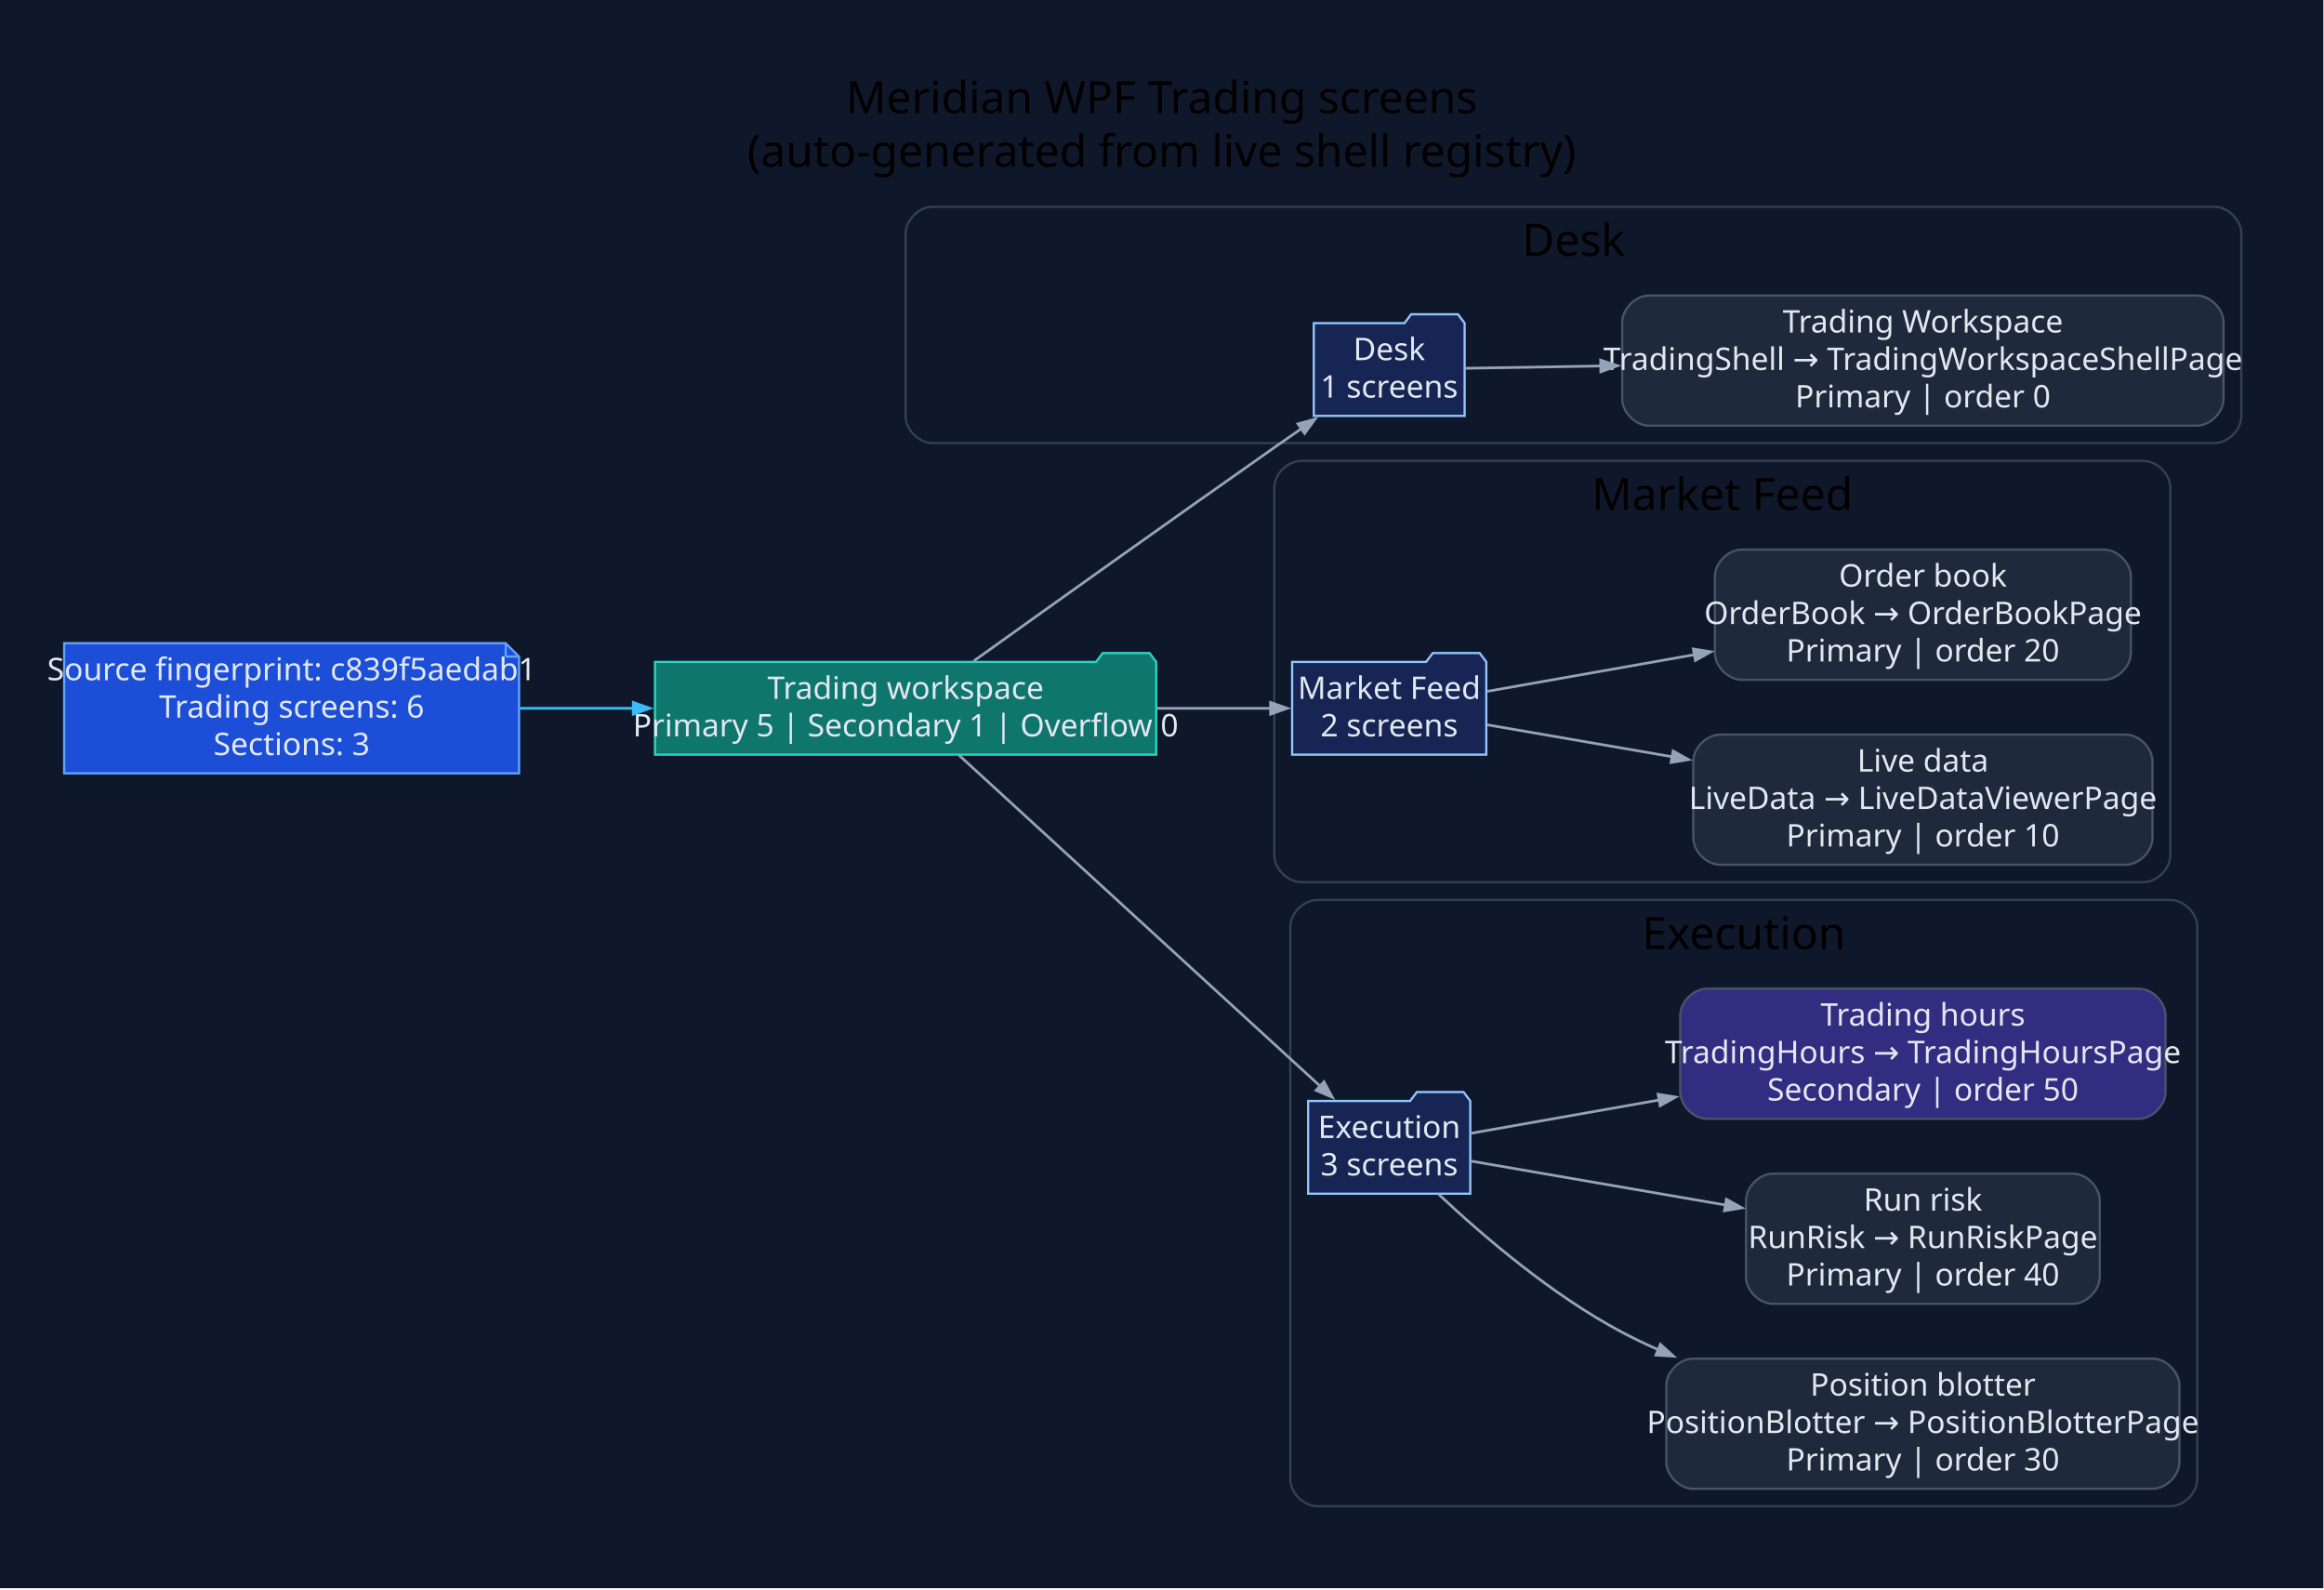
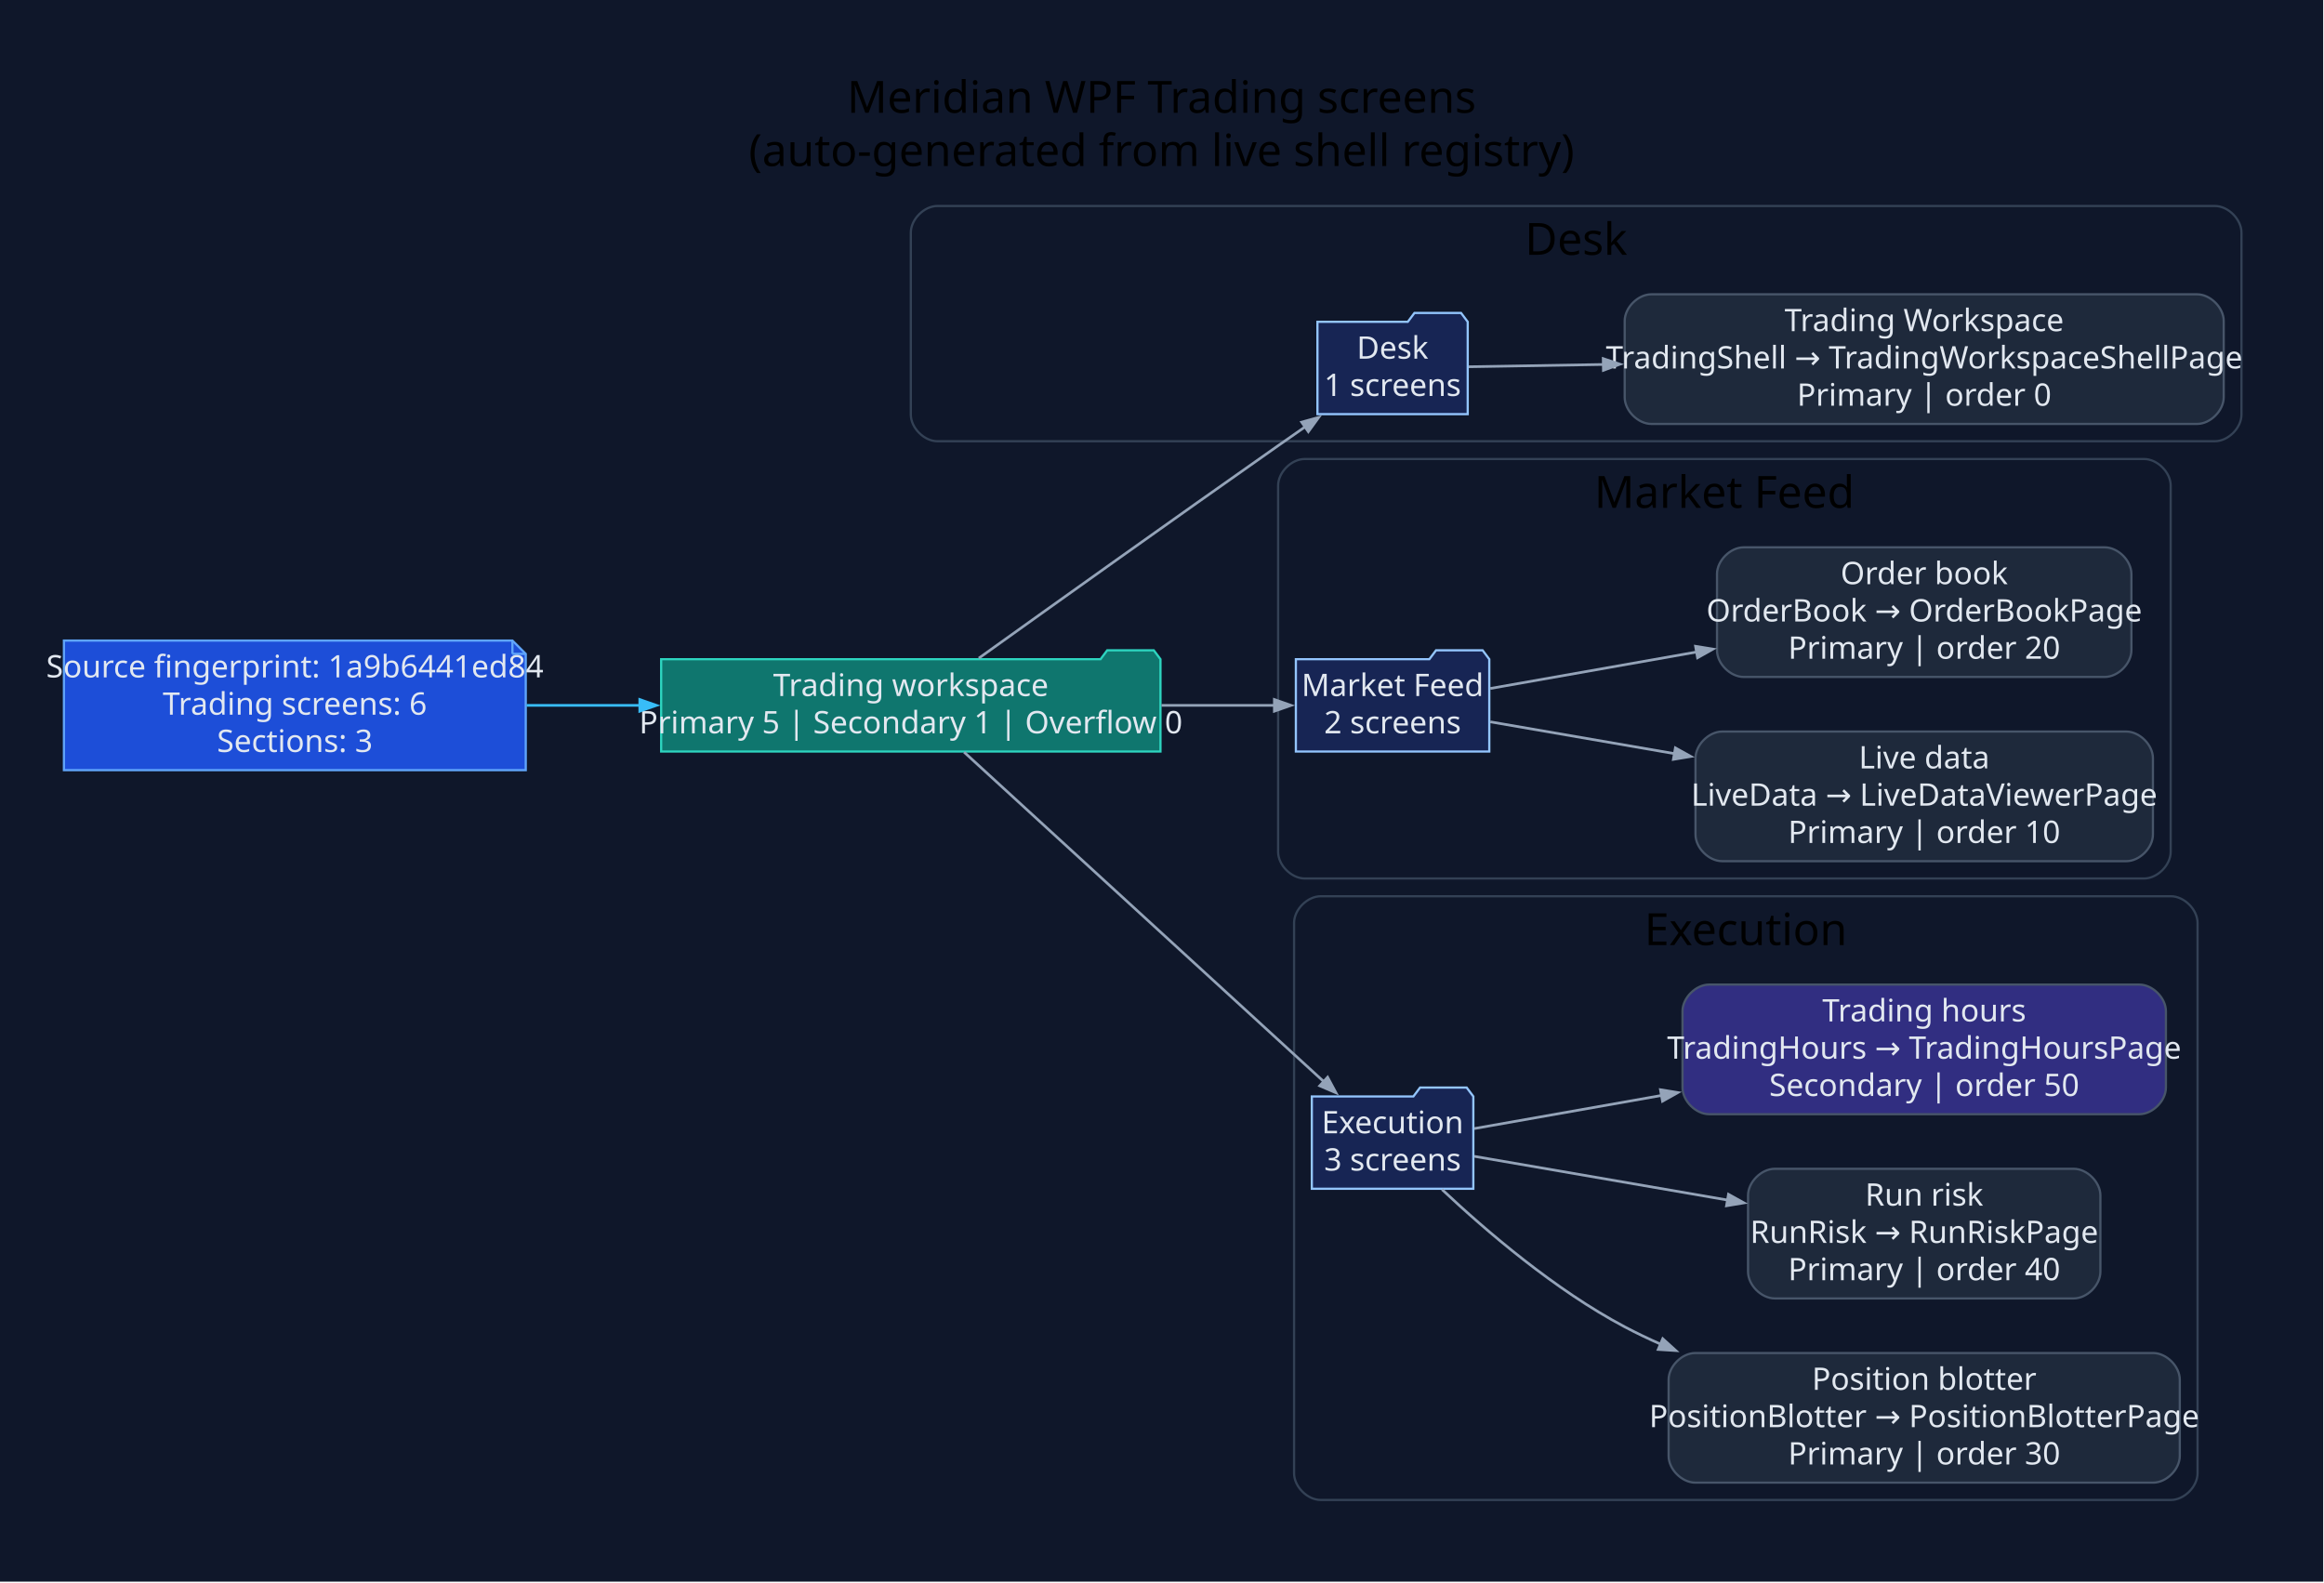
- <svg xmlns="http://www.w3.org/2000/svg" width="1043pt" height="713pt" viewBox="0.00 0.00 1043.00 713.00">
+ <svg xmlns="http://www.w3.org/2000/svg" width="1047pt" height="713pt" viewBox="0.00 0.00 1047.00 713.00">
  <g id="graph0" class="graph" transform="scale(1 1) rotate(0) translate(28.8 683.8)">
-     <polygon fill="#0f172a" stroke="none" points="-28.8,28.8 -28.8,-683.8 1013.91,-683.8 1013.91,28.8 -28.8,28.8" />
-     <text xml:space="preserve" text-anchor="middle" x="492.56" y="-633" font-family="Segoe UI" font-size="20.00">Meridian WPF Trading screens</text>
-     <text xml:space="preserve" text-anchor="middle" x="492.56" y="-609" font-family="Segoe UI" font-size="20.00">(auto-generated from live shell registry)</text>
+     <polygon fill="#0f172a" stroke="none" points="-28.8,28.8 -28.8,-683.8 1017.82,-683.8 1017.82,28.8 -28.8,28.8" />
+     <text xml:space="preserve" text-anchor="middle" x="494.51" y="-633" font-family="Segoe UI" font-size="20.00">Meridian WPF Trading screens</text>
+     <text xml:space="preserve" text-anchor="middle" x="494.51" y="-609" font-family="Segoe UI" font-size="20.00">(auto-generated from live shell registry)</text>
    <g id="clust1" class="cluster">
-       <path fill="#0f172a" stroke="#334155" d="M389.63,-485C389.63,-485 965.11,-485 965.11,-485 971.11,-485 977.11,-491 977.11,-497 977.11,-497 977.11,-579 977.11,-579 977.11,-585 971.11,-591 965.11,-591 965.11,-591 389.63,-591 389.63,-591 383.63,-591 377.63,-585 377.63,-579 377.63,-579 377.63,-497 377.63,-497 377.63,-491 383.63,-485 389.63,-485" />
-       <text xml:space="preserve" text-anchor="middle" x="677.37" y="-569" font-family="Segoe UI" font-size="20.00">Desk</text>
+       <path fill="#0f172a" stroke="#334155" d="M393.54,-485C393.54,-485 969.02,-485 969.02,-485 975.02,-485 981.02,-491 981.02,-497 981.02,-497 981.02,-579 981.02,-579 981.02,-585 975.02,-591 969.02,-591 969.02,-591 393.54,-591 393.54,-591 387.54,-591 381.54,-585 381.54,-579 381.54,-579 381.54,-497 381.54,-497 381.54,-491 387.54,-485 393.54,-485" />
+       <text xml:space="preserve" text-anchor="middle" x="681.28" y="-569" font-family="Segoe UI" font-size="20.00">Desk</text>
    </g>
    <g id="clust2" class="cluster">
-       <path fill="#0f172a" stroke="#334155" d="M555.1,-288C555.1,-288 933.22,-288 933.22,-288 939.22,-288 945.22,-294 945.22,-300 945.22,-300 945.22,-465 945.22,-465 945.22,-471 939.22,-477 933.22,-477 933.22,-477 555.1,-477 555.1,-477 549.1,-477 543.1,-471 543.1,-465 543.1,-465 543.1,-300 543.1,-300 543.1,-294 549.1,-288 555.1,-288" />
-       <text xml:space="preserve" text-anchor="middle" x="744.16" y="-455" font-family="Segoe UI" font-size="20.00">Market Feed</text>
+       <path fill="#0f172a" stroke="#334155" d="M559.01,-288C559.01,-288 937.13,-288 937.13,-288 943.13,-288 949.13,-294 949.13,-300 949.13,-300 949.13,-465 949.13,-465 949.13,-471 943.13,-477 937.13,-477 937.13,-477 559.01,-477 559.01,-477 553.01,-477 547.01,-471 547.01,-465 547.01,-465 547.01,-300 547.01,-300 547.01,-294 553.01,-288 559.01,-288" />
+       <text xml:space="preserve" text-anchor="middle" x="748.07" y="-455" font-family="Segoe UI" font-size="20.00">Market Feed</text>
    </g>
    <g id="clust3" class="cluster">
-       <path fill="#0f172a" stroke="#334155" d="M562.29,-8C562.29,-8 945.32,-8 945.32,-8 951.32,-8 957.32,-14 957.32,-20 957.32,-20 957.32,-268 957.32,-268 957.32,-274 951.32,-280 945.32,-280 945.32,-280 562.29,-280 562.29,-280 556.29,-280 550.29,-274 550.29,-268 550.29,-268 550.29,-20 550.29,-20 550.29,-14 556.29,-8 562.29,-8" />
-       <text xml:space="preserve" text-anchor="middle" x="753.81" y="-258" font-family="Segoe UI" font-size="20.00">Execution</text>
+       <path fill="#0f172a" stroke="#334155" d="M566.2,-8C566.2,-8 949.23,-8 949.23,-8 955.23,-8 961.23,-14 961.23,-20 961.23,-20 961.23,-268 961.23,-268 961.23,-274 955.23,-280 949.23,-280 949.23,-280 566.2,-280 566.2,-280 560.2,-280 554.2,-274 554.2,-268 554.2,-268 554.2,-20 554.2,-20 554.2,-14 560.2,-8 566.2,-8" />
+       <text xml:space="preserve" text-anchor="middle" x="757.72" y="-258" font-family="Segoe UI" font-size="20.00">Execution</text>
    </g>
    <g id="node1" class="node">
-       <polygon fill="#1d4ed8" stroke="#60a5fa" points="198.15,-395.2 0,-395.2 0,-336.8 204.15,-336.8 204.15,-389.2 198.15,-395.2" />
-       <polyline fill="none" stroke="#60a5fa" points="198.15,-395.2 198.15,-389.2" />
-       <polyline fill="none" stroke="#60a5fa" points="204.15,-389.2 198.15,-389.2" />
-       <text xml:space="preserve" text-anchor="middle" x="102.08" y="-378.6" font-family="Segoe UI" font-size="14.00" fill="#e2e8f0">Source fingerprint: c839f5aedab1</text>
-       <text xml:space="preserve" text-anchor="middle" x="102.08" y="-361.8" font-family="Segoe UI" font-size="14.00" fill="#e2e8f0">Trading screens: 6</text>
-       <text xml:space="preserve" text-anchor="middle" x="102.08" y="-345" font-family="Segoe UI" font-size="14.00" fill="#e2e8f0">Sections: 3</text>
+       <polygon fill="#1d4ed8" stroke="#60a5fa" points="202.06,-395.2 0,-395.2 0,-336.8 208.06,-336.8 208.06,-389.2 202.06,-395.2" />
+       <polyline fill="none" stroke="#60a5fa" points="202.06,-395.2 202.06,-389.2" />
+       <polyline fill="none" stroke="#60a5fa" points="208.06,-389.2 202.06,-389.2" />
+       <text xml:space="preserve" text-anchor="middle" x="104.03" y="-378.6" font-family="Segoe UI" font-size="14.00" fill="#e2e8f0">Source fingerprint: 1a9b6441ed84</text>
+       <text xml:space="preserve" text-anchor="middle" x="104.03" y="-361.8" font-family="Segoe UI" font-size="14.00" fill="#e2e8f0">Trading screens: 6</text>
+       <text xml:space="preserve" text-anchor="middle" x="104.03" y="-345" font-family="Segoe UI" font-size="14.00" fill="#e2e8f0">Sections: 3</text>
    </g>
    <g id="node2" class="node">
-       <polygon fill="#0f766e" stroke="#2dd4bf" points="490.1,-386.8 487.1,-390.8 466.1,-390.8 463.1,-386.8 265.15,-386.8 265.15,-345.2 490.1,-345.2 490.1,-386.8" />
-       <text xml:space="preserve" text-anchor="middle" x="377.63" y="-370.2" font-family="Segoe UI" font-size="14.00" fill="#e2e8f0">Trading workspace</text>
-       <text xml:space="preserve" text-anchor="middle" x="377.63" y="-353.4" font-family="Segoe UI" font-size="14.00" fill="#e2e8f0">Primary 5 | Secondary 1 | Overflow 0</text>
+       <polygon fill="#0f766e" stroke="#2dd4bf" points="494.01,-386.8 491.01,-390.8 470.01,-390.8 467.01,-386.8 269.06,-386.8 269.06,-345.2 494.01,-345.2 494.01,-386.8" />
+       <text xml:space="preserve" text-anchor="middle" x="381.54" y="-370.2" font-family="Segoe UI" font-size="14.00" fill="#e2e8f0">Trading workspace</text>
+       <text xml:space="preserve" text-anchor="middle" x="381.54" y="-353.4" font-family="Segoe UI" font-size="14.00" fill="#e2e8f0">Primary 5 | Secondary 1 | Overflow 0</text>
    </g>
    <g id="edge1" class="edge">
-       <path fill="none" stroke="#38bdf8" stroke-width="1.2" d="M204.55,-366C221.25,-366 238.71,-366 255.83,-366" />
-       <polygon fill="#38bdf8" stroke="#38bdf8" stroke-width="1.2" points="255.42,-368.63 262.92,-366 255.42,-363.38 255.42,-368.63" />
+       <path fill="none" stroke="#38bdf8" stroke-width="1.2" d="M208.4,-366C225.18,-366 242.68,-366 259.82,-366" />
+       <polygon fill="#38bdf8" stroke="#38bdf8" stroke-width="1.2" points="259.43,-368.63 266.93,-366 259.43,-363.38 259.43,-368.63" />
    </g>
    <g id="node3" class="node">
-       <polygon fill="#172554" stroke="#93c5fd" points="628.52,-538.8 625.52,-542.8 604.52,-542.8 601.52,-538.8 560.82,-538.8 560.82,-497.2 628.52,-497.2 628.52,-538.8" />
-       <text xml:space="preserve" text-anchor="middle" x="594.67" y="-522.2" font-family="Segoe UI" font-size="14.00" fill="#e2e8f0">Desk</text>
-       <text xml:space="preserve" text-anchor="middle" x="594.67" y="-505.4" font-family="Segoe UI" font-size="14.00" fill="#e2e8f0">1 screens</text>
+       <polygon fill="#172554" stroke="#93c5fd" points="632.43,-538.8 629.43,-542.8 608.43,-542.8 605.43,-538.8 564.73,-538.8 564.73,-497.2 632.43,-497.2 632.43,-538.8" />
+       <text xml:space="preserve" text-anchor="middle" x="598.58" y="-522.2" font-family="Segoe UI" font-size="14.00" fill="#e2e8f0">Desk</text>
+       <text xml:space="preserve" text-anchor="middle" x="598.58" y="-505.4" font-family="Segoe UI" font-size="14.00" fill="#e2e8f0">1 screens</text>
    </g>
    <g id="edge2" class="edge">
-       <path fill="none" stroke="#94a3b8" stroke-width="1.2" d="M408.26,-387.25C441.13,-410.78 495.77,-449.79 543.1,-483 547.09,-485.8 551.26,-488.71 555.42,-491.61" />
-       <polygon fill="#94a3b8" stroke="#94a3b8" stroke-width="1.2" points="553.72,-493.62 561.38,-495.74 556.72,-489.31 553.72,-493.62" />
+       <path fill="none" stroke="#94a3b8" stroke-width="1.2" d="M412.17,-387.25C445.04,-410.78 499.68,-449.79 547.01,-483 551,-485.8 555.17,-488.71 559.34,-491.61" />
+       <polygon fill="#94a3b8" stroke="#94a3b8" stroke-width="1.2" points="557.63,-493.62 565.29,-495.74 560.63,-489.31 557.63,-493.62" />
    </g>
    <g id="node5" class="node">
-       <polygon fill="#172554" stroke="#93c5fd" points="638.24,-386.8 635.24,-390.8 614.24,-390.8 611.24,-386.8 551.1,-386.8 551.1,-345.2 638.24,-345.2 638.24,-386.8" />
-       <text xml:space="preserve" text-anchor="middle" x="594.67" y="-370.2" font-family="Segoe UI" font-size="14.00" fill="#e2e8f0">Market Feed</text>
-       <text xml:space="preserve" text-anchor="middle" x="594.67" y="-353.4" font-family="Segoe UI" font-size="14.00" fill="#e2e8f0">2 screens</text>
+       <polygon fill="#172554" stroke="#93c5fd" points="642.15,-386.8 639.15,-390.8 618.15,-390.8 615.15,-386.8 555.01,-386.8 555.01,-345.2 642.15,-345.2 642.15,-386.8" />
+       <text xml:space="preserve" text-anchor="middle" x="598.58" y="-370.2" font-family="Segoe UI" font-size="14.00" fill="#e2e8f0">Market Feed</text>
+       <text xml:space="preserve" text-anchor="middle" x="598.58" y="-353.4" font-family="Segoe UI" font-size="14.00" fill="#e2e8f0">2 screens</text>
    </g>
    <g id="edge4" class="edge">
-       <path fill="none" stroke="#94a3b8" stroke-width="1.2" d="M490.56,-366C508.47,-366 526.22,-366 541.82,-366" />
-       <polygon fill="#94a3b8" stroke="#94a3b8" stroke-width="1.2" points="541.42,-368.63 548.92,-366 541.42,-363.38 541.42,-368.63" />
+       <path fill="none" stroke="#94a3b8" stroke-width="1.2" d="M494.47,-366C512.38,-366 530.13,-366 545.73,-366" />
+       <polygon fill="#94a3b8" stroke="#94a3b8" stroke-width="1.2" points="545.33,-368.63 552.83,-366 545.33,-363.38 545.33,-368.63" />
    </g>
    <g id="node8" class="node">
-       <polygon fill="#172554" stroke="#93c5fd" points="631.05,-189.8 628.05,-193.8 607.05,-193.8 604.05,-189.8 558.29,-189.8 558.29,-148.2 631.05,-148.2 631.05,-189.8" />
-       <text xml:space="preserve" text-anchor="middle" x="594.67" y="-173.2" font-family="Segoe UI" font-size="14.00" fill="#e2e8f0">Execution</text>
-       <text xml:space="preserve" text-anchor="middle" x="594.67" y="-156.4" font-family="Segoe UI" font-size="14.00" fill="#e2e8f0">3 screens</text>
+       <polygon fill="#172554" stroke="#93c5fd" points="634.96,-189.8 631.96,-193.8 610.96,-193.8 607.96,-189.8 562.2,-189.8 562.2,-148.2 634.96,-148.2 634.96,-189.8" />
+       <text xml:space="preserve" text-anchor="middle" x="598.58" y="-173.2" font-family="Segoe UI" font-size="14.00" fill="#e2e8f0">Execution</text>
+       <text xml:space="preserve" text-anchor="middle" x="598.58" y="-156.4" font-family="Segoe UI" font-size="14.00" fill="#e2e8f0">3 screens</text>
    </g>
    <g id="edge7" class="edge">
-       <path fill="none" stroke="#94a3b8" stroke-width="1.2" d="M401.64,-344.92C440.82,-309.02 520.46,-236.06 563.86,-196.31" />
-       <polygon fill="#94a3b8" stroke="#94a3b8" stroke-width="1.2" points="565.4,-198.46 569.16,-191.46 561.85,-194.59 565.4,-198.46" />
+       <path fill="none" stroke="#94a3b8" stroke-width="1.2" d="M405.55,-344.92C444.73,-309.02 524.37,-236.06 567.77,-196.31" />
+       <polygon fill="#94a3b8" stroke="#94a3b8" stroke-width="1.2" points="569.31,-198.46 573.07,-191.46 565.76,-194.59 569.31,-198.46" />
    </g>
    <g id="node4" class="node">
-       <path fill="#1e293b" stroke="#475569" d="M957.11,-551.2C957.11,-551.2 711.24,-551.2 711.24,-551.2 705.24,-551.2 699.24,-545.2 699.24,-539.2 699.24,-539.2 699.24,-504.8 699.24,-504.8 699.24,-498.8 705.24,-492.8 711.24,-492.8 711.24,-492.8 957.11,-492.8 957.11,-492.8 963.11,-492.8 969.11,-498.8 969.11,-504.8 969.11,-504.8 969.11,-539.2 969.11,-539.2 969.11,-545.2 963.11,-551.2 957.11,-551.2" />
-       <text xml:space="preserve" text-anchor="middle" x="834.18" y="-534.6" font-family="Segoe UI" font-size="14.00" fill="#e2e8f0">Trading Workspace</text>
-       <text xml:space="preserve" text-anchor="middle" x="834.18" y="-517.8" font-family="Segoe UI" font-size="14.00" fill="#e2e8f0">TradingShell → TradingWorkspaceShellPage</text>
-       <text xml:space="preserve" text-anchor="middle" x="834.18" y="-501" font-family="Segoe UI" font-size="14.00" fill="#e2e8f0">Primary | order 0</text>
+       <path fill="#1e293b" stroke="#475569" d="M961.02,-551.2C961.02,-551.2 715.15,-551.2 715.15,-551.2 709.15,-551.2 703.15,-545.2 703.15,-539.2 703.15,-539.2 703.15,-504.8 703.15,-504.8 703.15,-498.8 709.15,-492.8 715.15,-492.8 715.15,-492.8 961.02,-492.8 961.02,-492.8 967.02,-492.8 973.02,-498.8 973.02,-504.8 973.02,-504.8 973.02,-539.2 973.02,-539.2 973.02,-545.2 967.02,-551.2 961.02,-551.2" />
+       <text xml:space="preserve" text-anchor="middle" x="838.09" y="-534.6" font-family="Segoe UI" font-size="14.00" fill="#e2e8f0">Trading Workspace</text>
+       <text xml:space="preserve" text-anchor="middle" x="838.09" y="-517.8" font-family="Segoe UI" font-size="14.00" fill="#e2e8f0">TradingShell → TradingWorkspaceShellPage</text>
+       <text xml:space="preserve" text-anchor="middle" x="838.09" y="-501" font-family="Segoe UI" font-size="14.00" fill="#e2e8f0">Primary | order 0</text>
    </g>
    <g id="edge3" class="edge">
-       <path fill="none" stroke="#94a3b8" stroke-width="1.2" d="M628.94,-518.56C645.63,-518.84 667.09,-519.2 689.82,-519.59" />
-       <polygon fill="#94a3b8" stroke="#94a3b8" stroke-width="1.2" points="689.57,-522.21 697.11,-519.71 689.65,-516.96 689.57,-522.21" />
+       <path fill="none" stroke="#94a3b8" stroke-width="1.2" d="M632.86,-518.56C649.54,-518.84 671,-519.2 693.73,-519.59" />
+       <polygon fill="#94a3b8" stroke="#94a3b8" stroke-width="1.2" points="693.48,-522.21 701.02,-519.71 693.56,-516.96 693.48,-522.21" />
    </g>
    <g id="node6" class="node">
-       <path fill="#1e293b" stroke="#475569" d="M925.22,-354.2C925.22,-354.2 743.14,-354.2 743.14,-354.2 737.14,-354.2 731.14,-348.2 731.14,-342.2 731.14,-342.2 731.14,-307.8 731.14,-307.8 731.14,-301.8 737.14,-295.8 743.14,-295.8 743.14,-295.8 925.22,-295.8 925.22,-295.8 931.22,-295.8 937.22,-301.8 937.22,-307.8 937.22,-307.8 937.22,-342.2 937.22,-342.2 937.22,-348.2 931.22,-354.2 925.22,-354.2" />
-       <text xml:space="preserve" text-anchor="middle" x="834.18" y="-337.6" font-family="Segoe UI" font-size="14.00" fill="#e2e8f0">Live data</text>
-       <text xml:space="preserve" text-anchor="middle" x="834.18" y="-320.8" font-family="Segoe UI" font-size="14.00" fill="#e2e8f0">LiveData → LiveDataViewerPage</text>
-       <text xml:space="preserve" text-anchor="middle" x="834.18" y="-304" font-family="Segoe UI" font-size="14.00" fill="#e2e8f0">Primary | order 10</text>
+       <path fill="#1e293b" stroke="#475569" d="M929.13,-354.2C929.13,-354.2 747.05,-354.2 747.05,-354.2 741.05,-354.2 735.05,-348.2 735.05,-342.2 735.05,-342.2 735.05,-307.8 735.05,-307.8 735.05,-301.8 741.05,-295.8 747.05,-295.8 747.05,-295.8 929.13,-295.8 929.13,-295.8 935.13,-295.8 941.13,-301.8 941.13,-307.8 941.13,-307.8 941.13,-342.2 941.13,-342.2 941.13,-348.2 935.13,-354.2 929.13,-354.2" />
+       <text xml:space="preserve" text-anchor="middle" x="838.09" y="-337.6" font-family="Segoe UI" font-size="14.00" fill="#e2e8f0">Live data</text>
+       <text xml:space="preserve" text-anchor="middle" x="838.09" y="-320.8" font-family="Segoe UI" font-size="14.00" fill="#e2e8f0">LiveData → LiveDataViewerPage</text>
+       <text xml:space="preserve" text-anchor="middle" x="838.09" y="-304" font-family="Segoe UI" font-size="14.00" fill="#e2e8f0">Primary | order 10</text>
    </g>
    <g id="edge5" class="edge">
-       <path fill="none" stroke="#94a3b8" stroke-width="1.2" d="M638.68,-358.58C662.06,-354.54 692.17,-349.34 721.67,-344.25" />
-       <polygon fill="#94a3b8" stroke="#94a3b8" stroke-width="1.2" points="722.07,-346.84 729.01,-342.98 721.17,-341.67 722.07,-346.84" />
+       <path fill="none" stroke="#94a3b8" stroke-width="1.2" d="M642.59,-358.58C665.97,-354.54 696.08,-349.34 725.58,-344.25" />
+       <polygon fill="#94a3b8" stroke="#94a3b8" stroke-width="1.2" points="725.98,-346.84 732.92,-342.98 725.08,-341.67 725.98,-346.84" />
    </g>
    <g id="node7" class="node">
-       <path fill="#1e293b" stroke="#475569" d="M915.52,-437.2C915.52,-437.2 752.83,-437.2 752.83,-437.2 746.83,-437.2 740.83,-431.2 740.83,-425.2 740.83,-425.2 740.83,-390.8 740.83,-390.8 740.83,-384.8 746.83,-378.8 752.83,-378.8 752.83,-378.8 915.52,-378.8 915.52,-378.8 921.52,-378.8 927.52,-384.8 927.52,-390.8 927.52,-390.8 927.52,-425.2 927.52,-425.2 927.52,-431.2 921.52,-437.2 915.52,-437.2" />
-       <text xml:space="preserve" text-anchor="middle" x="834.18" y="-420.6" font-family="Segoe UI" font-size="14.00" fill="#e2e8f0">Order book</text>
-       <text xml:space="preserve" text-anchor="middle" x="834.18" y="-403.8" font-family="Segoe UI" font-size="14.00" fill="#e2e8f0">OrderBook → OrderBookPage</text>
-       <text xml:space="preserve" text-anchor="middle" x="834.18" y="-387" font-family="Segoe UI" font-size="14.00" fill="#e2e8f0">Primary | order 20</text>
+       <path fill="#1e293b" stroke="#475569" d="M919.43,-437.2C919.43,-437.2 756.74,-437.2 756.74,-437.2 750.74,-437.2 744.74,-431.2 744.74,-425.2 744.74,-425.2 744.74,-390.8 744.74,-390.8 744.74,-384.8 750.74,-378.8 756.74,-378.8 756.74,-378.8 919.43,-378.8 919.43,-378.8 925.43,-378.8 931.43,-384.8 931.43,-390.8 931.43,-390.8 931.43,-425.2 931.43,-425.2 931.43,-431.2 925.43,-437.2 919.43,-437.2" />
+       <text xml:space="preserve" text-anchor="middle" x="838.09" y="-420.6" font-family="Segoe UI" font-size="14.00" fill="#e2e8f0">Order book</text>
+       <text xml:space="preserve" text-anchor="middle" x="838.09" y="-403.8" font-family="Segoe UI" font-size="14.00" fill="#e2e8f0">OrderBook → OrderBookPage</text>
+       <text xml:space="preserve" text-anchor="middle" x="838.09" y="-387" font-family="Segoe UI" font-size="14.00" fill="#e2e8f0">Primary | order 20</text>
    </g>
    <g id="edge6" class="edge">
-       <path fill="none" stroke="#94a3b8" stroke-width="1.2" d="M638.68,-373.61C664.71,-378.21 699.06,-384.28 731.65,-390.05" />
-       <polygon fill="#94a3b8" stroke="#94a3b8" stroke-width="1.2" points="731.16,-392.62 739,-391.35 732.07,-387.46 731.16,-392.62" />
+       <path fill="none" stroke="#94a3b8" stroke-width="1.2" d="M642.59,-373.61C668.62,-378.21 702.97,-384.28 735.56,-390.05" />
+       <polygon fill="#94a3b8" stroke="#94a3b8" stroke-width="1.2" points="735.07,-392.62 742.91,-391.35 735.98,-387.46 735.07,-392.62" />
    </g>
    <g id="node9" class="node">
-       <path fill="#1e293b" stroke="#475569" d="M937.32,-74.2C937.32,-74.2 731.03,-74.2 731.03,-74.2 725.03,-74.2 719.03,-68.2 719.03,-62.2 719.03,-62.2 719.03,-27.8 719.03,-27.8 719.03,-21.8 725.03,-15.8 731.03,-15.8 731.03,-15.8 937.32,-15.8 937.32,-15.8 943.32,-15.8 949.32,-21.8 949.32,-27.8 949.32,-27.8 949.32,-62.2 949.32,-62.2 949.32,-68.2 943.32,-74.2 937.32,-74.2" />
-       <text xml:space="preserve" text-anchor="middle" x="834.18" y="-57.6" font-family="Segoe UI" font-size="14.00" fill="#e2e8f0">Position blotter</text>
-       <text xml:space="preserve" text-anchor="middle" x="834.18" y="-40.8" font-family="Segoe UI" font-size="14.00" fill="#e2e8f0">PositionBlotter → PositionBlotterPage</text>
-       <text xml:space="preserve" text-anchor="middle" x="834.18" y="-24" font-family="Segoe UI" font-size="14.00" fill="#e2e8f0">Primary | order 30</text>
+       <path fill="#1e293b" stroke="#475569" d="M941.23,-74.2C941.23,-74.2 734.94,-74.2 734.94,-74.2 728.94,-74.2 722.94,-68.2 722.94,-62.2 722.94,-62.2 722.94,-27.8 722.94,-27.8 722.94,-21.8 728.94,-15.8 734.94,-15.8 734.94,-15.8 941.23,-15.8 941.23,-15.8 947.23,-15.8 953.23,-21.8 953.23,-27.8 953.23,-27.8 953.23,-62.2 953.23,-62.2 953.23,-68.2 947.23,-74.2 941.23,-74.2" />
+       <text xml:space="preserve" text-anchor="middle" x="838.09" y="-57.6" font-family="Segoe UI" font-size="14.00" fill="#e2e8f0">Position blotter</text>
+       <text xml:space="preserve" text-anchor="middle" x="838.09" y="-40.8" font-family="Segoe UI" font-size="14.00" fill="#e2e8f0">PositionBlotter → PositionBlotterPage</text>
+       <text xml:space="preserve" text-anchor="middle" x="838.09" y="-24" font-family="Segoe UI" font-size="14.00" fill="#e2e8f0">Primary | order 30</text>
    </g>
    <g id="edge8" class="edge">
-       <path fill="none" stroke="#94a3b8" stroke-width="1.2" d="M616.95,-147.87C636.76,-129.25 667.87,-102.59 699.24,-86 704.51,-83.21 710,-80.58 715.62,-78.11" />
-       <polygon fill="#94a3b8" stroke="#94a3b8" stroke-width="1.2" points="716.38,-80.64 722.27,-75.3 714.34,-75.8 716.38,-80.64" />
+       <path fill="none" stroke="#94a3b8" stroke-width="1.2" d="M620.86,-147.87C640.67,-129.25 671.78,-102.59 703.15,-86 708.42,-83.21 713.91,-80.58 719.53,-78.11" />
+       <polygon fill="#94a3b8" stroke="#94a3b8" stroke-width="1.2" points="720.29,-80.64 726.18,-75.3 718.25,-75.8 720.29,-80.64" />
    </g>
    <g id="node10" class="node">
-       <path fill="#1e293b" stroke="#475569" d="M901.55,-157.2C901.55,-157.2 766.81,-157.2 766.81,-157.2 760.81,-157.2 754.81,-151.2 754.81,-145.2 754.81,-145.2 754.81,-110.8 754.81,-110.8 754.81,-104.8 760.81,-98.8 766.81,-98.8 766.81,-98.8 901.55,-98.8 901.55,-98.8 907.55,-98.8 913.55,-104.8 913.55,-110.8 913.55,-110.8 913.55,-145.2 913.55,-145.2 913.55,-151.2 907.55,-157.2 901.55,-157.2" />
-       <text xml:space="preserve" text-anchor="middle" x="834.18" y="-140.6" font-family="Segoe UI" font-size="14.00" fill="#e2e8f0">Run risk</text>
-       <text xml:space="preserve" text-anchor="middle" x="834.18" y="-123.8" font-family="Segoe UI" font-size="14.00" fill="#e2e8f0">RunRisk → RunRiskPage</text>
-       <text xml:space="preserve" text-anchor="middle" x="834.18" y="-107" font-family="Segoe UI" font-size="14.00" fill="#e2e8f0">Primary | order 40</text>
+       <path fill="#1e293b" stroke="#475569" d="M905.46,-157.2C905.46,-157.2 770.72,-157.2 770.72,-157.2 764.72,-157.2 758.72,-151.2 758.72,-145.2 758.72,-145.2 758.72,-110.8 758.72,-110.8 758.72,-104.8 764.72,-98.8 770.72,-98.8 770.72,-98.8 905.46,-98.8 905.46,-98.8 911.46,-98.8 917.46,-104.8 917.46,-110.8 917.46,-110.8 917.46,-145.2 917.46,-145.2 917.46,-151.2 911.46,-157.2 905.46,-157.2" />
+       <text xml:space="preserve" text-anchor="middle" x="838.09" y="-140.6" font-family="Segoe UI" font-size="14.00" fill="#e2e8f0">Run risk</text>
+       <text xml:space="preserve" text-anchor="middle" x="838.09" y="-123.8" font-family="Segoe UI" font-size="14.00" fill="#e2e8f0">RunRisk → RunRiskPage</text>
+       <text xml:space="preserve" text-anchor="middle" x="838.09" y="-107" font-family="Segoe UI" font-size="14.00" fill="#e2e8f0">Primary | order 40</text>
    </g>
    <g id="edge9" class="edge">
-       <path fill="none" stroke="#94a3b8" stroke-width="1.2" d="M631.48,-162.82C661.72,-157.6 706.3,-149.9 745.85,-143.07" />
-       <polygon fill="#94a3b8" stroke="#94a3b8" stroke-width="1.2" points="746,-145.71 752.94,-141.85 745.11,-140.54 746,-145.71" />
+       <path fill="none" stroke="#94a3b8" stroke-width="1.2" d="M635.39,-162.82C665.63,-157.6 710.21,-149.9 749.76,-143.07" />
+       <polygon fill="#94a3b8" stroke="#94a3b8" stroke-width="1.2" points="749.91,-145.71 756.86,-141.85 749.02,-140.54 749.91,-145.71" />
    </g>
    <g id="node11" class="node">
-       <path fill="#312e81" stroke="#475569" d="M931.07,-240.2C931.07,-240.2 737.28,-240.2 737.28,-240.2 731.28,-240.2 725.28,-234.2 725.28,-228.2 725.28,-228.2 725.28,-193.8 725.28,-193.8 725.28,-187.8 731.28,-181.8 737.28,-181.8 737.28,-181.8 931.07,-181.8 931.07,-181.8 937.07,-181.8 943.07,-187.8 943.07,-193.8 943.07,-193.8 943.07,-228.2 943.07,-228.2 943.07,-234.2 937.07,-240.2 931.07,-240.2" />
-       <text xml:space="preserve" text-anchor="middle" x="834.18" y="-223.6" font-family="Segoe UI" font-size="14.00" fill="#e2e8f0">Trading hours</text>
-       <text xml:space="preserve" text-anchor="middle" x="834.18" y="-206.8" font-family="Segoe UI" font-size="14.00" fill="#e2e8f0">TradingHours → TradingHoursPage</text>
-       <text xml:space="preserve" text-anchor="middle" x="834.18" y="-190" font-family="Segoe UI" font-size="14.00" fill="#e2e8f0">Secondary | order 50</text>
+       <path fill="#312e81" stroke="#475569" d="M934.98,-240.2C934.98,-240.2 741.19,-240.2 741.19,-240.2 735.19,-240.2 729.19,-234.2 729.19,-228.2 729.19,-228.2 729.19,-193.8 729.19,-193.8 729.19,-187.8 735.19,-181.8 741.19,-181.8 741.19,-181.8 934.98,-181.8 934.98,-181.8 940.98,-181.8 946.98,-187.8 946.98,-193.8 946.98,-193.8 946.98,-228.2 946.98,-228.2 946.98,-234.2 940.98,-240.2 934.98,-240.2" />
+       <text xml:space="preserve" text-anchor="middle" x="838.09" y="-223.6" font-family="Segoe UI" font-size="14.00" fill="#e2e8f0">Trading hours</text>
+       <text xml:space="preserve" text-anchor="middle" x="838.09" y="-206.8" font-family="Segoe UI" font-size="14.00" fill="#e2e8f0">TradingHours → TradingHoursPage</text>
+       <text xml:space="preserve" text-anchor="middle" x="838.09" y="-190" font-family="Segoe UI" font-size="14.00" fill="#e2e8f0">Secondary | order 50</text>
    </g>
    <g id="edge10" class="edge">
-       <path fill="none" stroke="#94a3b8" stroke-width="1.2" d="M631.48,-175.33C654.25,-179.36 685.13,-184.82 715.89,-190.26" />
-       <polygon fill="#94a3b8" stroke="#94a3b8" stroke-width="1.2" points="715.35,-192.83 723.19,-191.55 716.27,-187.66 715.35,-192.83" />
+       <path fill="none" stroke="#94a3b8" stroke-width="1.2" d="M635.39,-175.33C658.16,-179.36 689.04,-184.82 719.8,-190.26" />
+       <polygon fill="#94a3b8" stroke="#94a3b8" stroke-width="1.2" points="719.26,-192.83 727.1,-191.55 720.18,-187.66 719.26,-192.83" />
    </g>
  </g>
</svg>
